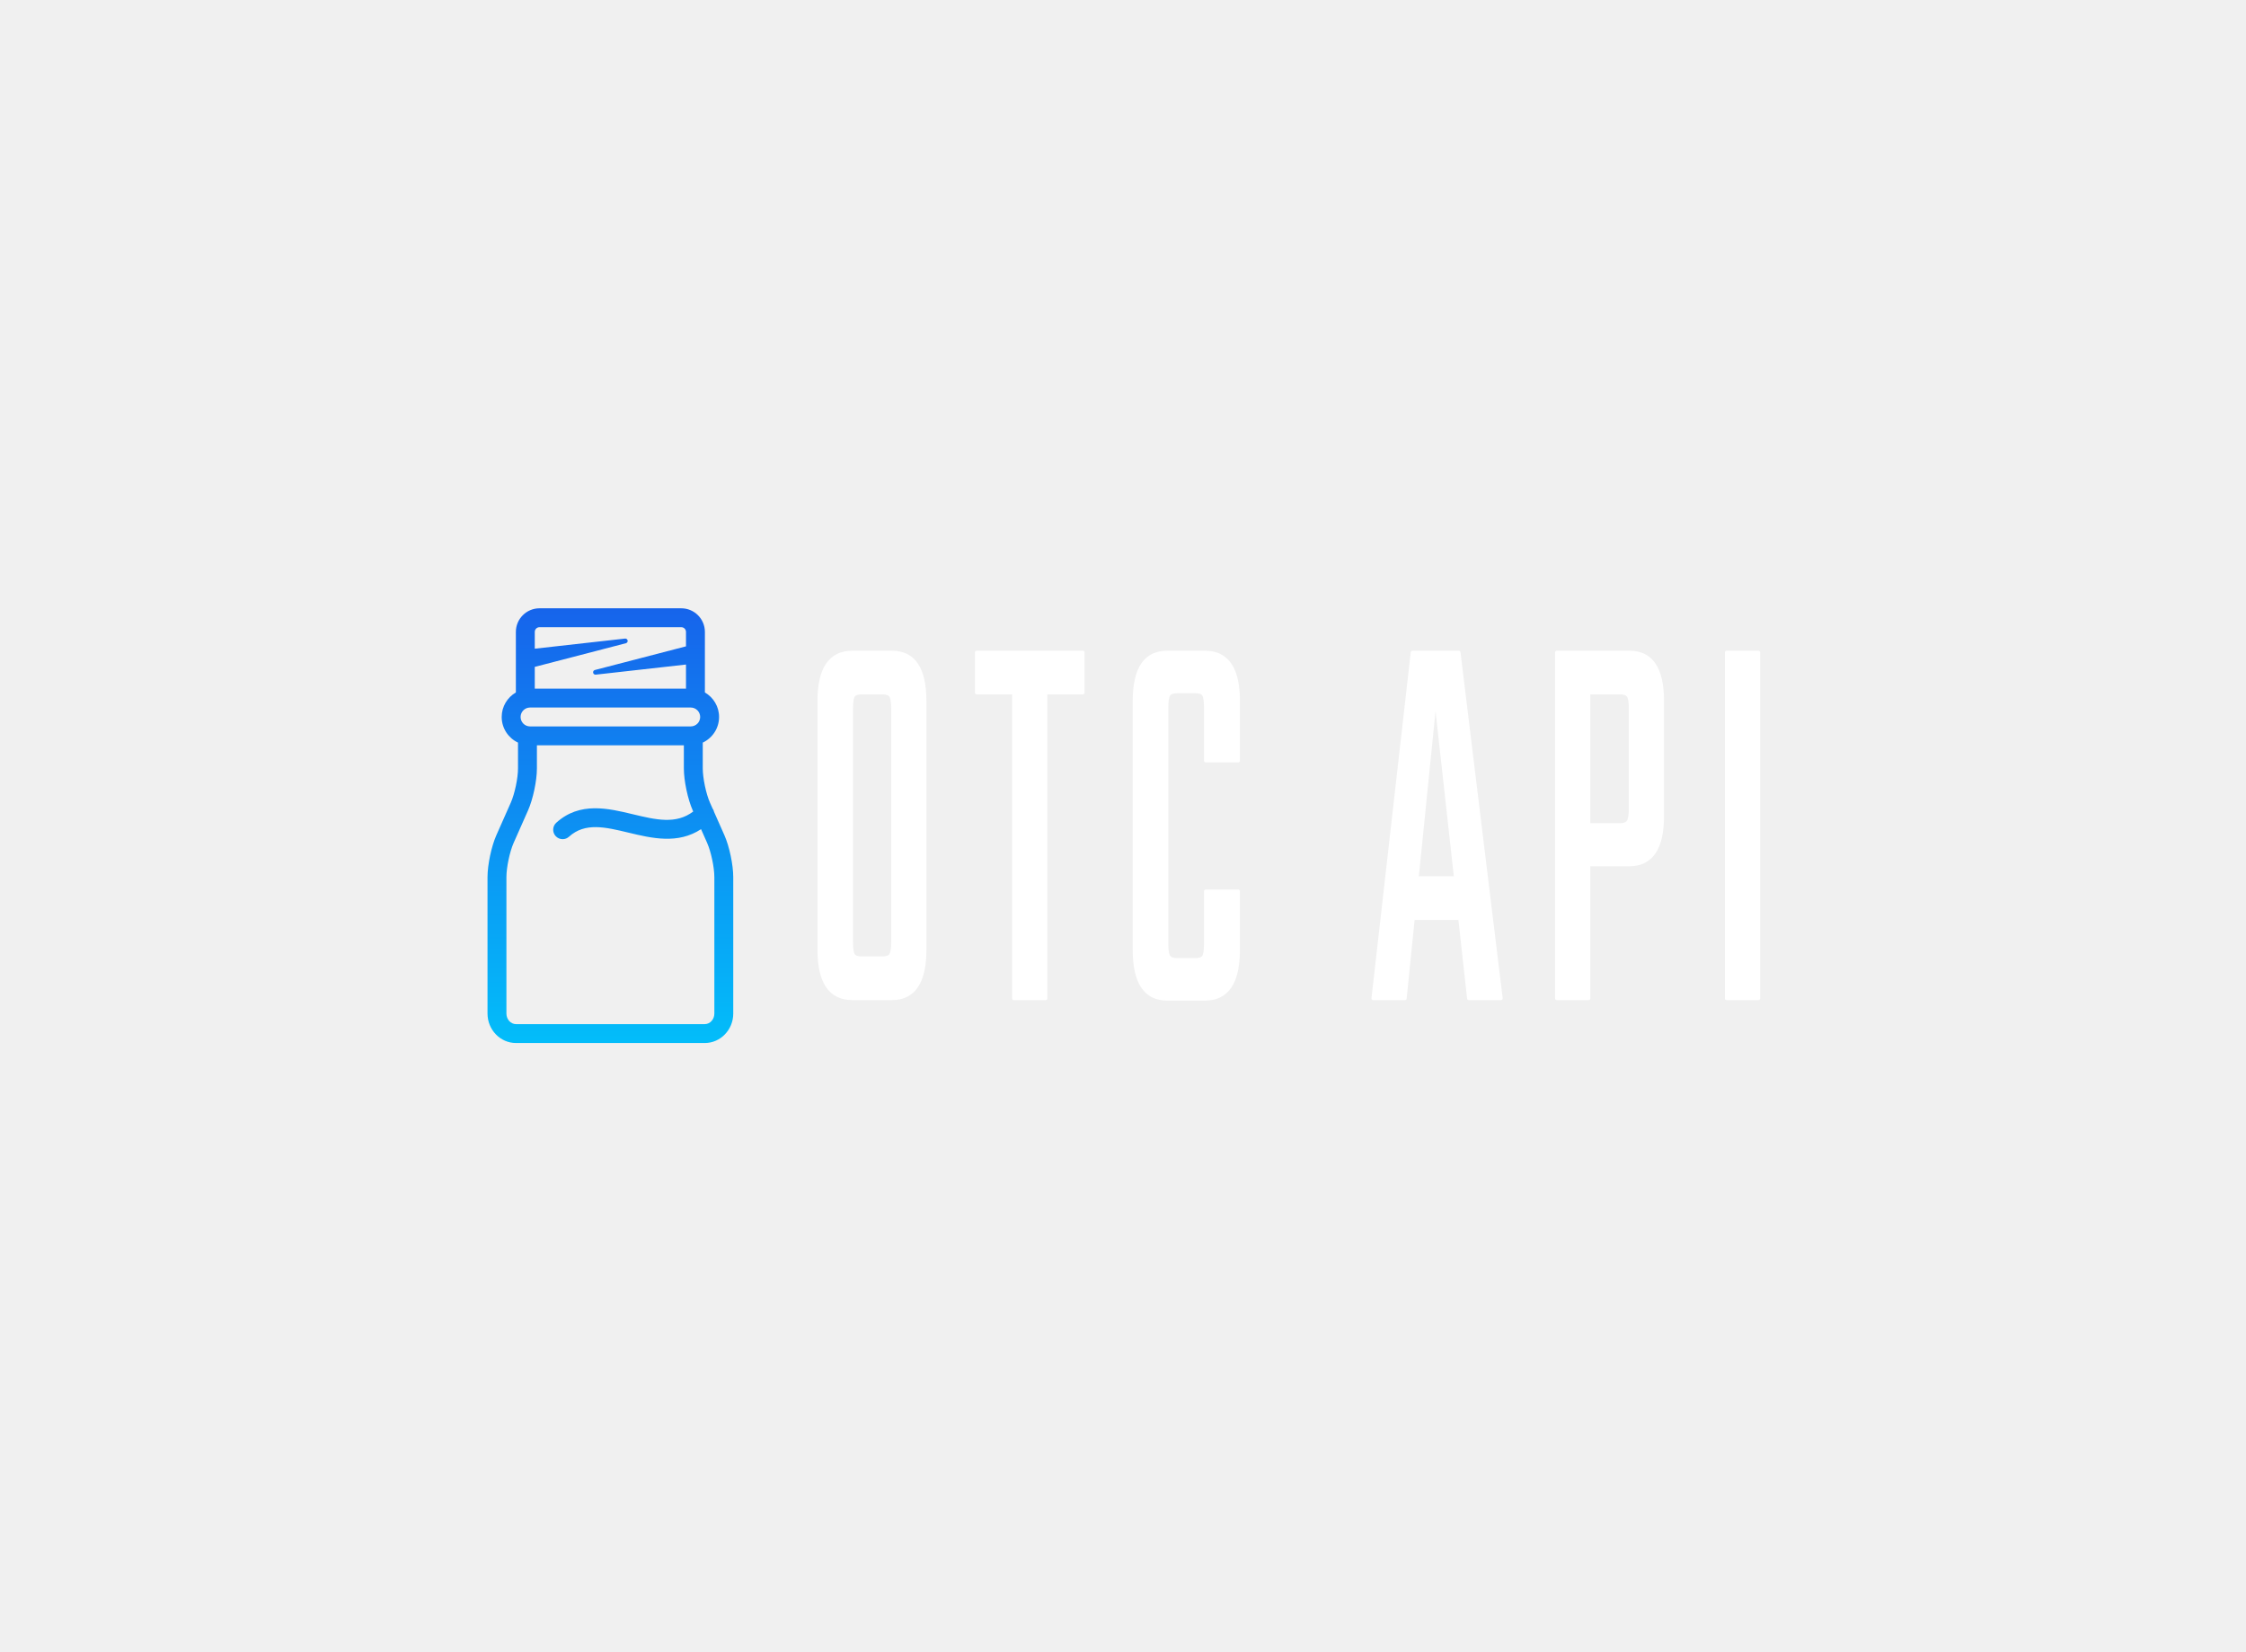
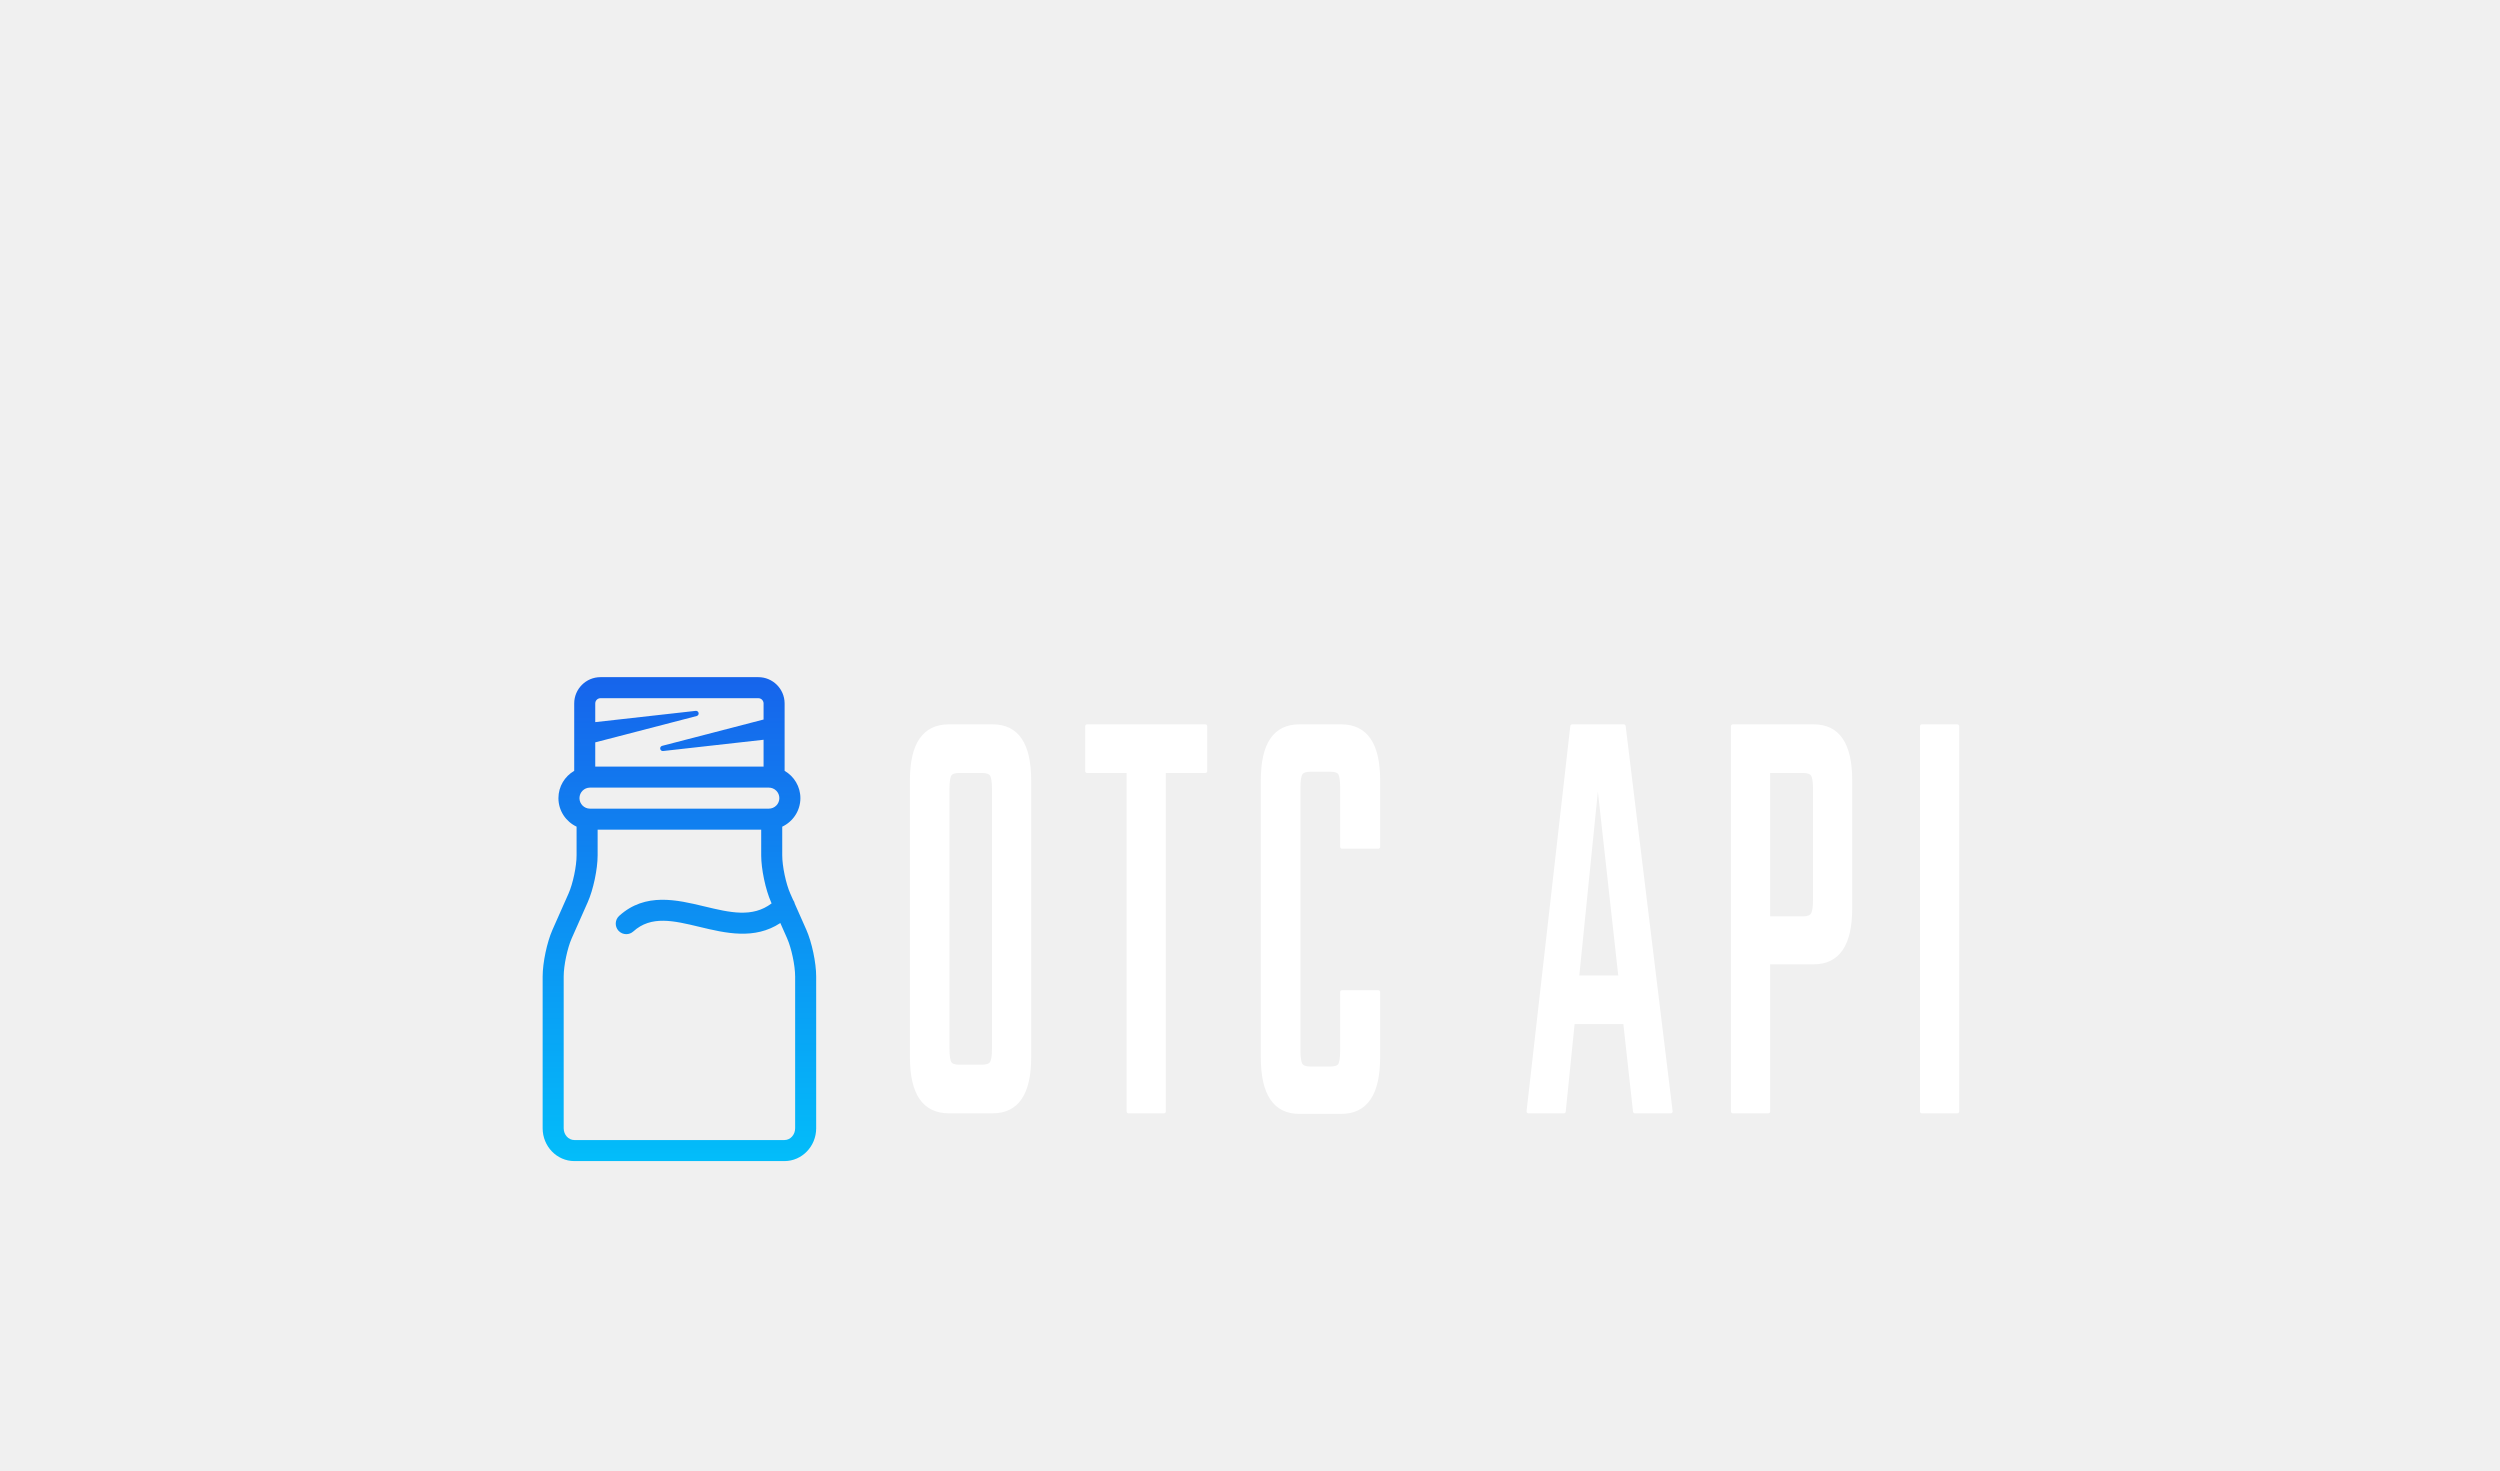
- <svg xmlns="http://www.w3.org/2000/svg" data-v-70b83f88="" version="1.0" width="100%" height="100%" viewBox="0 0 340 250" preserveAspectRatio="xMidYMid meet" color-interpolation-filters="sRGB" style="margin: auto;">
-   <rect data-v-70b83f88="" x="0" y="0" width="100%" height="100%" fill="url(#watermark)" fill-opacity="1" class="watermarklayer" />
+ <svg xmlns="http://www.w3.org/2000/svg" data-v-70b83f88="" version="1.0" width="100%" height="100%" viewBox="0 0 340 200" preserveAspectRatio="xMidYMid meet" color-interpolation-filters="sRGB" style="margin: auto;">
  <g data-v-70b83f88="" fill="#ffffff" class="icon-text-wrapper icon-svg-group iconsvg" transform="translate(73.8,92.09246)">
    <g class="iconsvg-imagesvg" transform="translate(0,0)" mask="url(#58ae8e0a-1931-4510-8976-2ff53822a183)">
      <g>
        <rect fill="#ffffff" fill-opacity="0" stroke-width="2" x="0" y="0" width="37.2" height="65.815" class="image-rect" />
        <svg filter="url(#colors2284946876)" x="0" y="0" width="37.2" height="65.815" filtersec="colorsf767708359" class="image-svg-svg primary" style="overflow: visible;">
          <svg version="1.1" x="0px" y="0px" viewBox="24 4 52 92" enable-background="new 0 0 100 100" xml:space="preserve">
-             <path d="M30.028,96h39.943C73.296,96,76,93.203,76,89.765V60.902c0-2.612-0.823-6.514-1.874-8.885l-2.179-4.912  c-0.055-0.268-0.169-0.523-0.334-0.754l-0.534-1.205c-0.83-1.87-1.531-5.196-1.531-7.262v-5.459C71.584,31.464,73,29.397,73,27  c0-2.215-1.209-4.149-3-5.188V9c0-2.757-2.243-5-5-5H35c-2.757,0-5,2.243-5,5v12.812c-1.791,1.04-3,2.973-3,5.188  c0,2.397,1.416,4.464,3.452,5.424v5.459c0,2.066-0.701,5.392-1.531,7.262l-3.048,6.872C24.823,54.388,24,58.29,24,60.902v28.863  C24,93.203,26.704,96,30.028,96z M34,16.398l19.283-5.007c0.238-0.062,0.4-0.29,0.372-0.541c-0.031-0.275-0.279-0.473-0.554-0.442  L34,12.55V9c0-0.551,0.449-1,1-1h30c0.551,0,1,0.449,1,1v3.054l-19.283,5.007c-0.238,0.062-0.4,0.29-0.372,0.541  c0.031,0.275,0.279,0.473,0.554,0.442L66,15.902V21H34V16.398z M33,25h34c1.103,0,2,0.897,2,2s-0.897,2-2,2H33c-1.103,0-2-0.897-2-2  S31.897,25,33,25z M28,60.902c0-2.065,0.701-5.392,1.53-7.263l3.047-6.871c1.051-2.369,1.875-6.271,1.875-8.884V33h31.096v4.883  c0,2.613,0.823,6.515,1.875,8.884l0.105,0.238c-3.629,2.764-7.892,1.752-12.763,0.583c-5.275-1.266-11.254-2.702-16.211,1.79  c-0.819,0.742-0.881,2.006-0.139,2.825c0.395,0.436,0.938,0.657,1.482,0.657c0.479,0,0.959-0.171,1.342-0.518  c3.392-3.074,7.655-2.051,12.592-0.864c4.935,1.185,10.438,2.499,15.354-0.734l1.284,2.895C71.299,55.51,72,58.836,72,60.902v28.863  C72,90.997,71.09,92,69.972,92H30.028C28.91,92,28,90.997,28,89.765V60.902z" />
+             <path d="M30.028,96h39.943C73.296,96,76,93.203,76,89.765V60.902c0-2.612-0.823-6.514-1.874-8.885l-2.179-4.912  c-0.055-0.268-0.169-0.523-0.334-0.754l-0.534-1.205c-0.83-1.87-1.531-5.196-1.531-7.262v-5.459C71.584,31.464,73,29.397,73,27  c0-2.215-1.209-4.149-3-5.188V9c0-2.757-2.243-5-5-5H35c-2.757,0-5,2.243-5,5v12.812c-1.791,1.04-3,2.973-3,5.188  c0,2.397,1.416,4.464,3.452,5.424v5.459c0,2.066-0.701,5.392-1.531,7.262l-3.048,6.872C24.823,54.388,24,58.29,24,60.902v28.863  C24,93.203,26.704,96,30.028,96z M34,16.398l19.283-5.007c0.238-0.062,0.4-0.29,0.372-0.541c-0.031-0.275-0.279-0.473-0.554-0.442  L34,12.55V9c0-0.551,0.449-1,1-1h30c0.551,0,1,0.449,1,1v3.054l-19.283,5.007c-0.238,0.062-0.4,0.29-0.372,0.541  c0.031,0.275,0.279,0.473,0.554,0.442L66,15.902V21H34V16.398z M33,25h34c1.103,0,2,0.897,2,2s-0.897,2-2,2H33c-1.103,0-2-0.897-2-2  S31.897,25,33,25z M28,60.902c0-2.065,0.701-5.392,1.53-7.263l3.047-6.871c1.051-2.369,1.875-6.271,1.875-8.884V33h31.096v4.883  c0,2.613,0.823,6.515,1.875,8.884l0.105,0.238c-3.629,2.764-7.892,1.752-12.763,0.583c-5.275-1.266-11.254-2.702-16.211,1.79  c-0.819,0.742-0.881,2.006-0.139,2.825c0.395,0.436,0.938,0.657,1.482,0.657c0.479,0,0.959-0.171,1.342-0.518  c3.392-3.074,7.655-2.051,12.592-0.864c4.935,1.185,10.438,2.499,15.354-0.734l1.284,2.895C71.299,55.51,72,58.836,72,60.902v28.863  C72,90.997,71.09,92,69.972,92H30.028C28.91,92,28,90.997,28,89.765V60.902z">
+                                             </path>
          </svg>
        </svg>
        <defs>
          <filter id="colors2284946876">
            <feColorMatrix type="matrix" values="0 0 0 0 0.039  0 0 0 0 0.023  0 0 0 0 0.098  0 0 0 1 0" class="icon-fecolormatrix" />
          </filter>
          <filter id="colorsf767708359">
            <feColorMatrix type="matrix" values="0 0 0 0 0.996  0 0 0 0 0.996  0 0 0 0 0.996  0 0 0 1 0" class="icon-fecolormatrix" />
          </filter>
          <filter id="colorsb9563206271">
            <feColorMatrix type="matrix" values="0 0 0 0 0  0 0 0 0 0  0 0 0 0 0  0 0 0 1 0" class="icon-fecolormatrix" />
          </filter>
        </defs>
      </g>
      <rect v-gra="id" width="49.2" height="77.815" transform="translate(-6, -6)" style="pointer-events:none;" fill="url(#0_sTk_9mT6Al3lMHfE65o)" />
    </g>
    <g transform="translate(50.2,6.668341)">
      <g data-gra="path-name" fill-rule="" stroke="#ffffff" class="tp-name iconsvg-namesvg">
        <g transform="scale(1)">
          <g>
            <path d="M7.57-52.4L7.57-52.4 13.52-52.4Q18.51-52.4 18.51-45.037L18.51-45.037 18.51-7.363Q18.51 0 13.52 0L13.52 0 7.57 0Q2.52 0 2.52-7.363L2.52-7.363 2.52-45.037Q2.52-52.4 7.57-52.4ZM13.68-8.533L13.68-8.533 13.68-43.867Q13.68-45.365 13.36-45.833 13.04-46.285 12.07-46.285L12.07-46.285 8.96-46.285Q8-46.285 7.7-45.833 7.4-45.365 7.4-43.867L7.4-43.867 7.4-8.533Q7.4-7.036 7.7-6.568 8-6.115 8.96-6.115L8.96-6.115 12.07-6.115Q13.04-6.115 13.36-6.568 13.68-7.036 13.68-8.533ZM26.36-52.4L42.45-52.4 42.45-46.285 36.82-46.285 36.82 0 31.99 0 31.99-46.285 26.36-46.285 26.36-52.4ZM65.97-45.037L65.97-35.989 61.03-35.989 61.03-44.023Q61.03-45.536 60.73-46.004 60.44-46.457 59.47-46.457L59.47-46.457 56.74-46.457Q55.77-46.457 55.45-46.004 55.13-45.536 55.13-44.023L55.13-44.023 55.13-8.284Q55.13-6.786 55.45-6.318 55.77-5.866 56.74-5.866L56.74-5.866 59.47-5.866Q60.44-5.866 60.73-6.318 61.03-6.786 61.03-8.284L61.03-8.284 61.03-16.24 65.97-16.24 65.97-7.363Q65.97 0.078 60.92 0.078L60.92 0.078 55.23 0.078Q50.24 0.078 50.24-7.363L50.24-7.363 50.24-45.037Q50.24-52.4 55.23-52.4L55.23-52.4 60.92-52.4Q65.97-52.4 65.97-45.037L65.97-45.037ZM105.75 0L100.86 0 99.52-12.137 92.44-12.137 91.21 0 86.38 0 92.33-52.4 99.36-52.4 105.75 0ZM95.82-45.88L93.03-18.252 98.88-18.252 95.82-45.88ZM114.18 0L114.18-52.4 125.18-52.4Q130.17-52.4 130.17-45.037L130.17-45.037 130.17-27.628Q130.17-20.264 125.18-20.264L125.18-20.264 119.01-20.264 119.01 0 114.18 0ZM125.34-28.798L125.34-28.798 125.34-43.867Q125.34-45.365 125.02-45.833 124.7-46.285 123.73-46.285L123.73-46.285 119.01-46.285 119.01-26.286 123.73-26.286Q124.7-26.286 125.02-26.785 125.34-27.284 125.34-28.798ZM139.89 0L139.89-52.4 144.72-52.4 144.72 0 139.89 0Z" transform="translate(-2.52, 52.4004)" stroke-width="0.5" stroke-linejoin="round" />
          </g>
        </g>
      </g>
    </g>
  </g>
  <defs v-gra="od" />
  <defs v-gra="id">
    <filter id="f401ed5e-490d-4941-a27e-f2f5096844dc" filterUnits="userSpaceOnUse">
-       <feColorMatrix type="matrix" values="0 0 0 0 0.996  0 0 0 0 0.996  0 0 0 0 0.996  0 0 0 1 0" />
+       <feColorMatrix type="matrix" values="0 0 0 0 0.996  0 0 0 0 0.996  0 0 0 0 0.996  0 0 0 1 0">
+                                 </feColorMatrix>
    </filter>
    <linearGradient x1="0" y1="1" x2="0" y2="0" id="0_sTk_9mT6Al3lMHfE65o">
      <stop offset="0%" stop-color="#00c5fb" />
      <stop offset="100%" stop-color="#175bea" />
    </linearGradient>
    <filter id="42443b3f1de60f6b6fd3b6a9844b4764" filterUnits="userSpaceOnUse">
-       <feColorMatrix type="matrix" values="0 0 0 0 0.996  0 0 0 0 0.996  0 0 0 0 0.996  0 0 0 1 0" />
+       <feColorMatrix type="matrix" values="0 0 0 0 0.996  0 0 0 0 0.996  0 0 0 0 0.996  0 0 0 1 0">
+                                 </feColorMatrix>
    </filter>
  </defs>
  <mask v-gra="im" id="58ae8e0a-1931-4510-8976-2ff53822a183">
    <g class="iconsvg-imagesvg" filter="url(#f401ed5e-490d-4941-a27e-f2f5096844dc)">
      <g>
        <rect fill="#ffffff" fill-opacity="0" stroke-width="2" x="0" y="0" width="37.2" height="65.815" class="image-rect" />
        <svg x="0" y="0" width="37.2" height="65.815" filtersec="colorsf767708359" class="image-svg-svg primary" style="overflow: visible;">
          <svg version="1.1" x="0px" y="0px" viewBox="24 4 52 92" enable-background="new 0 0 100 100" xml:space="preserve">
-             <path d="M30.028,96h39.943C73.296,96,76,93.203,76,89.765V60.902c0-2.612-0.823-6.514-1.874-8.885l-2.179-4.912  c-0.055-0.268-0.169-0.523-0.334-0.754l-0.534-1.205c-0.83-1.87-1.531-5.196-1.531-7.262v-5.459C71.584,31.464,73,29.397,73,27  c0-2.215-1.209-4.149-3-5.188V9c0-2.757-2.243-5-5-5H35c-2.757,0-5,2.243-5,5v12.812c-1.791,1.04-3,2.973-3,5.188  c0,2.397,1.416,4.464,3.452,5.424v5.459c0,2.066-0.701,5.392-1.531,7.262l-3.048,6.872C24.823,54.388,24,58.29,24,60.902v28.863  C24,93.203,26.704,96,30.028,96z M34,16.398l19.283-5.007c0.238-0.062,0.4-0.29,0.372-0.541c-0.031-0.275-0.279-0.473-0.554-0.442  L34,12.55V9c0-0.551,0.449-1,1-1h30c0.551,0,1,0.449,1,1v3.054l-19.283,5.007c-0.238,0.062-0.4,0.29-0.372,0.541  c0.031,0.275,0.279,0.473,0.554,0.442L66,15.902V21H34V16.398z M33,25h34c1.103,0,2,0.897,2,2s-0.897,2-2,2H33c-1.103,0-2-0.897-2-2  S31.897,25,33,25z M28,60.902c0-2.065,0.701-5.392,1.53-7.263l3.047-6.871c1.051-2.369,1.875-6.271,1.875-8.884V33h31.096v4.883  c0,2.613,0.823,6.515,1.875,8.884l0.105,0.238c-3.629,2.764-7.892,1.752-12.763,0.583c-5.275-1.266-11.254-2.702-16.211,1.79  c-0.819,0.742-0.881,2.006-0.139,2.825c0.395,0.436,0.938,0.657,1.482,0.657c0.479,0,0.959-0.171,1.342-0.518  c3.392-3.074,7.655-2.051,12.592-0.864c4.935,1.185,10.438,2.499,15.354-0.734l1.284,2.895C71.299,55.51,72,58.836,72,60.902v28.863  C72,90.997,71.09,92,69.972,92H30.028C28.91,92,28,90.997,28,89.765V60.902z" />
+             <path d="M30.028,96h39.943C73.296,96,76,93.203,76,89.765V60.902c0-2.612-0.823-6.514-1.874-8.885l-2.179-4.912  c-0.055-0.268-0.169-0.523-0.334-0.754l-0.534-1.205c-0.83-1.87-1.531-5.196-1.531-7.262v-5.459C71.584,31.464,73,29.397,73,27  c0-2.215-1.209-4.149-3-5.188V9c0-2.757-2.243-5-5-5H35c-2.757,0-5,2.243-5,5v12.812c-1.791,1.04-3,2.973-3,5.188  c0,2.397,1.416,4.464,3.452,5.424v5.459c0,2.066-0.701,5.392-1.531,7.262l-3.048,6.872C24.823,54.388,24,58.29,24,60.902v28.863  C24,93.203,26.704,96,30.028,96z M34,16.398l19.283-5.007c0.238-0.062,0.4-0.29,0.372-0.541c-0.031-0.275-0.279-0.473-0.554-0.442  L34,12.55V9c0-0.551,0.449-1,1-1h30c0.551,0,1,0.449,1,1v3.054l-19.283,5.007c-0.238,0.062-0.4,0.29-0.372,0.541  c0.031,0.275,0.279,0.473,0.554,0.442L66,15.902V21H34V16.398z M33,25h34c1.103,0,2,0.897,2,2s-0.897,2-2,2H33c-1.103,0-2-0.897-2-2  S31.897,25,33,25z M28,60.902c0-2.065,0.701-5.392,1.53-7.263l3.047-6.871c1.051-2.369,1.875-6.271,1.875-8.884V33h31.096v4.883  c0,2.613,0.823,6.515,1.875,8.884l0.105,0.238c-3.629,2.764-7.892,1.752-12.763,0.583c-5.275-1.266-11.254-2.702-16.211,1.79  c-0.819,0.742-0.881,2.006-0.139,2.825c0.395,0.436,0.938,0.657,1.482,0.657c0.479,0,0.959-0.171,1.342-0.518  c3.392-3.074,7.655-2.051,12.592-0.864c4.935,1.185,10.438,2.499,15.354-0.734l1.284,2.895C71.299,55.51,72,58.836,72,60.902v28.863  C72,90.997,71.09,92,69.972,92H30.028C28.91,92,28,90.997,28,89.765V60.902z">
+                                             </path>
          </svg>
        </svg>
        <defs>
          <filter id="colors2284946876">
            <feColorMatrix type="matrix" values="0 0 0 0 0.039  0 0 0 0 0.023  0 0 0 0 0.098  0 0 0 1 0" class="icon-fecolormatrix" />
          </filter>
          <filter id="colorsf767708359">
            <feColorMatrix type="matrix" values="0 0 0 0 0.996  0 0 0 0 0.996  0 0 0 0 0.996  0 0 0 1 0" class="icon-fecolormatrix" />
          </filter>
          <filter id="colorsb9563206271">
            <feColorMatrix type="matrix" values="0 0 0 0 0  0 0 0 0 0  0 0 0 0 0  0 0 0 1 0" class="icon-fecolormatrix" />
          </filter>
        </defs>
      </g>
    </g>
  </mask>
</svg>
